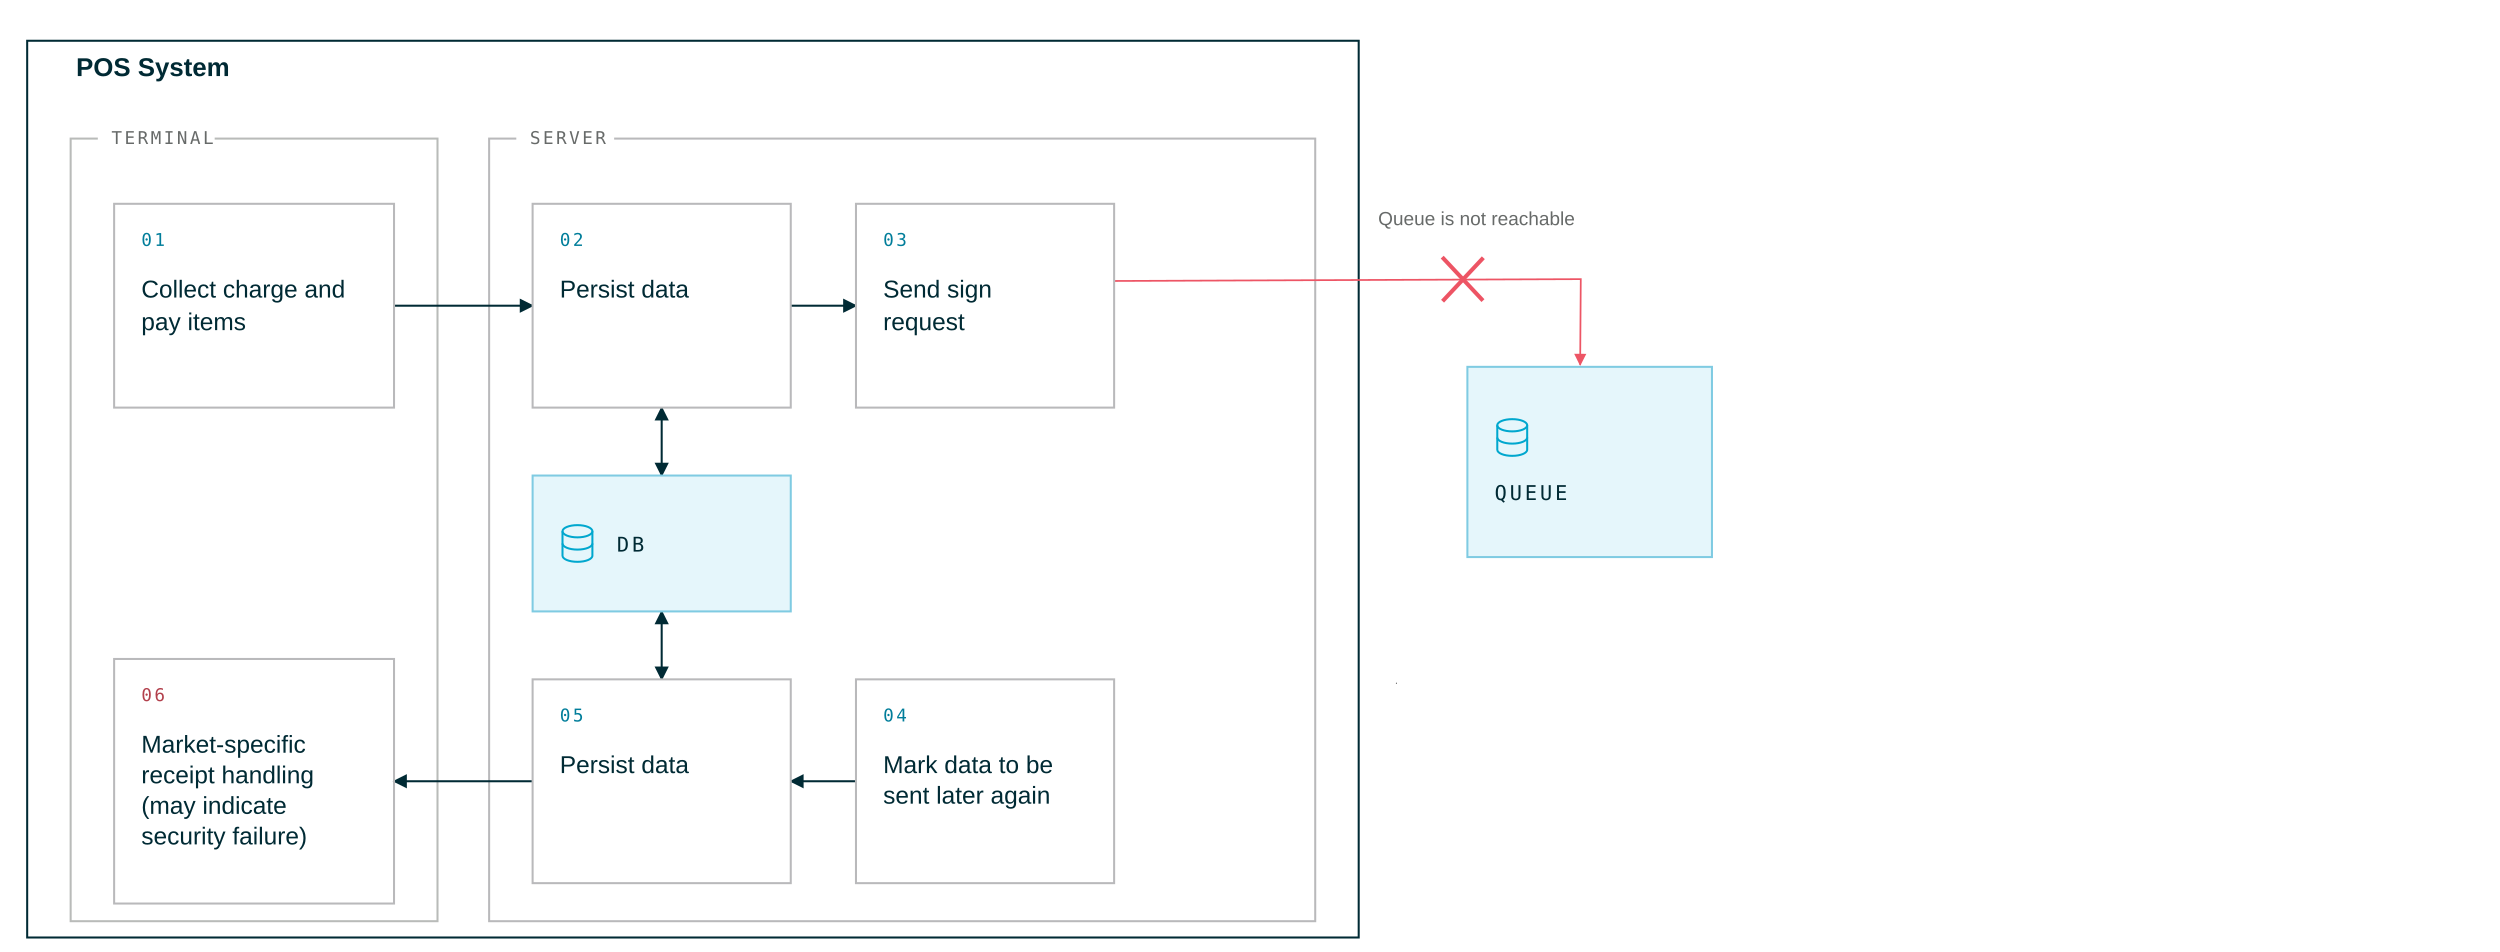
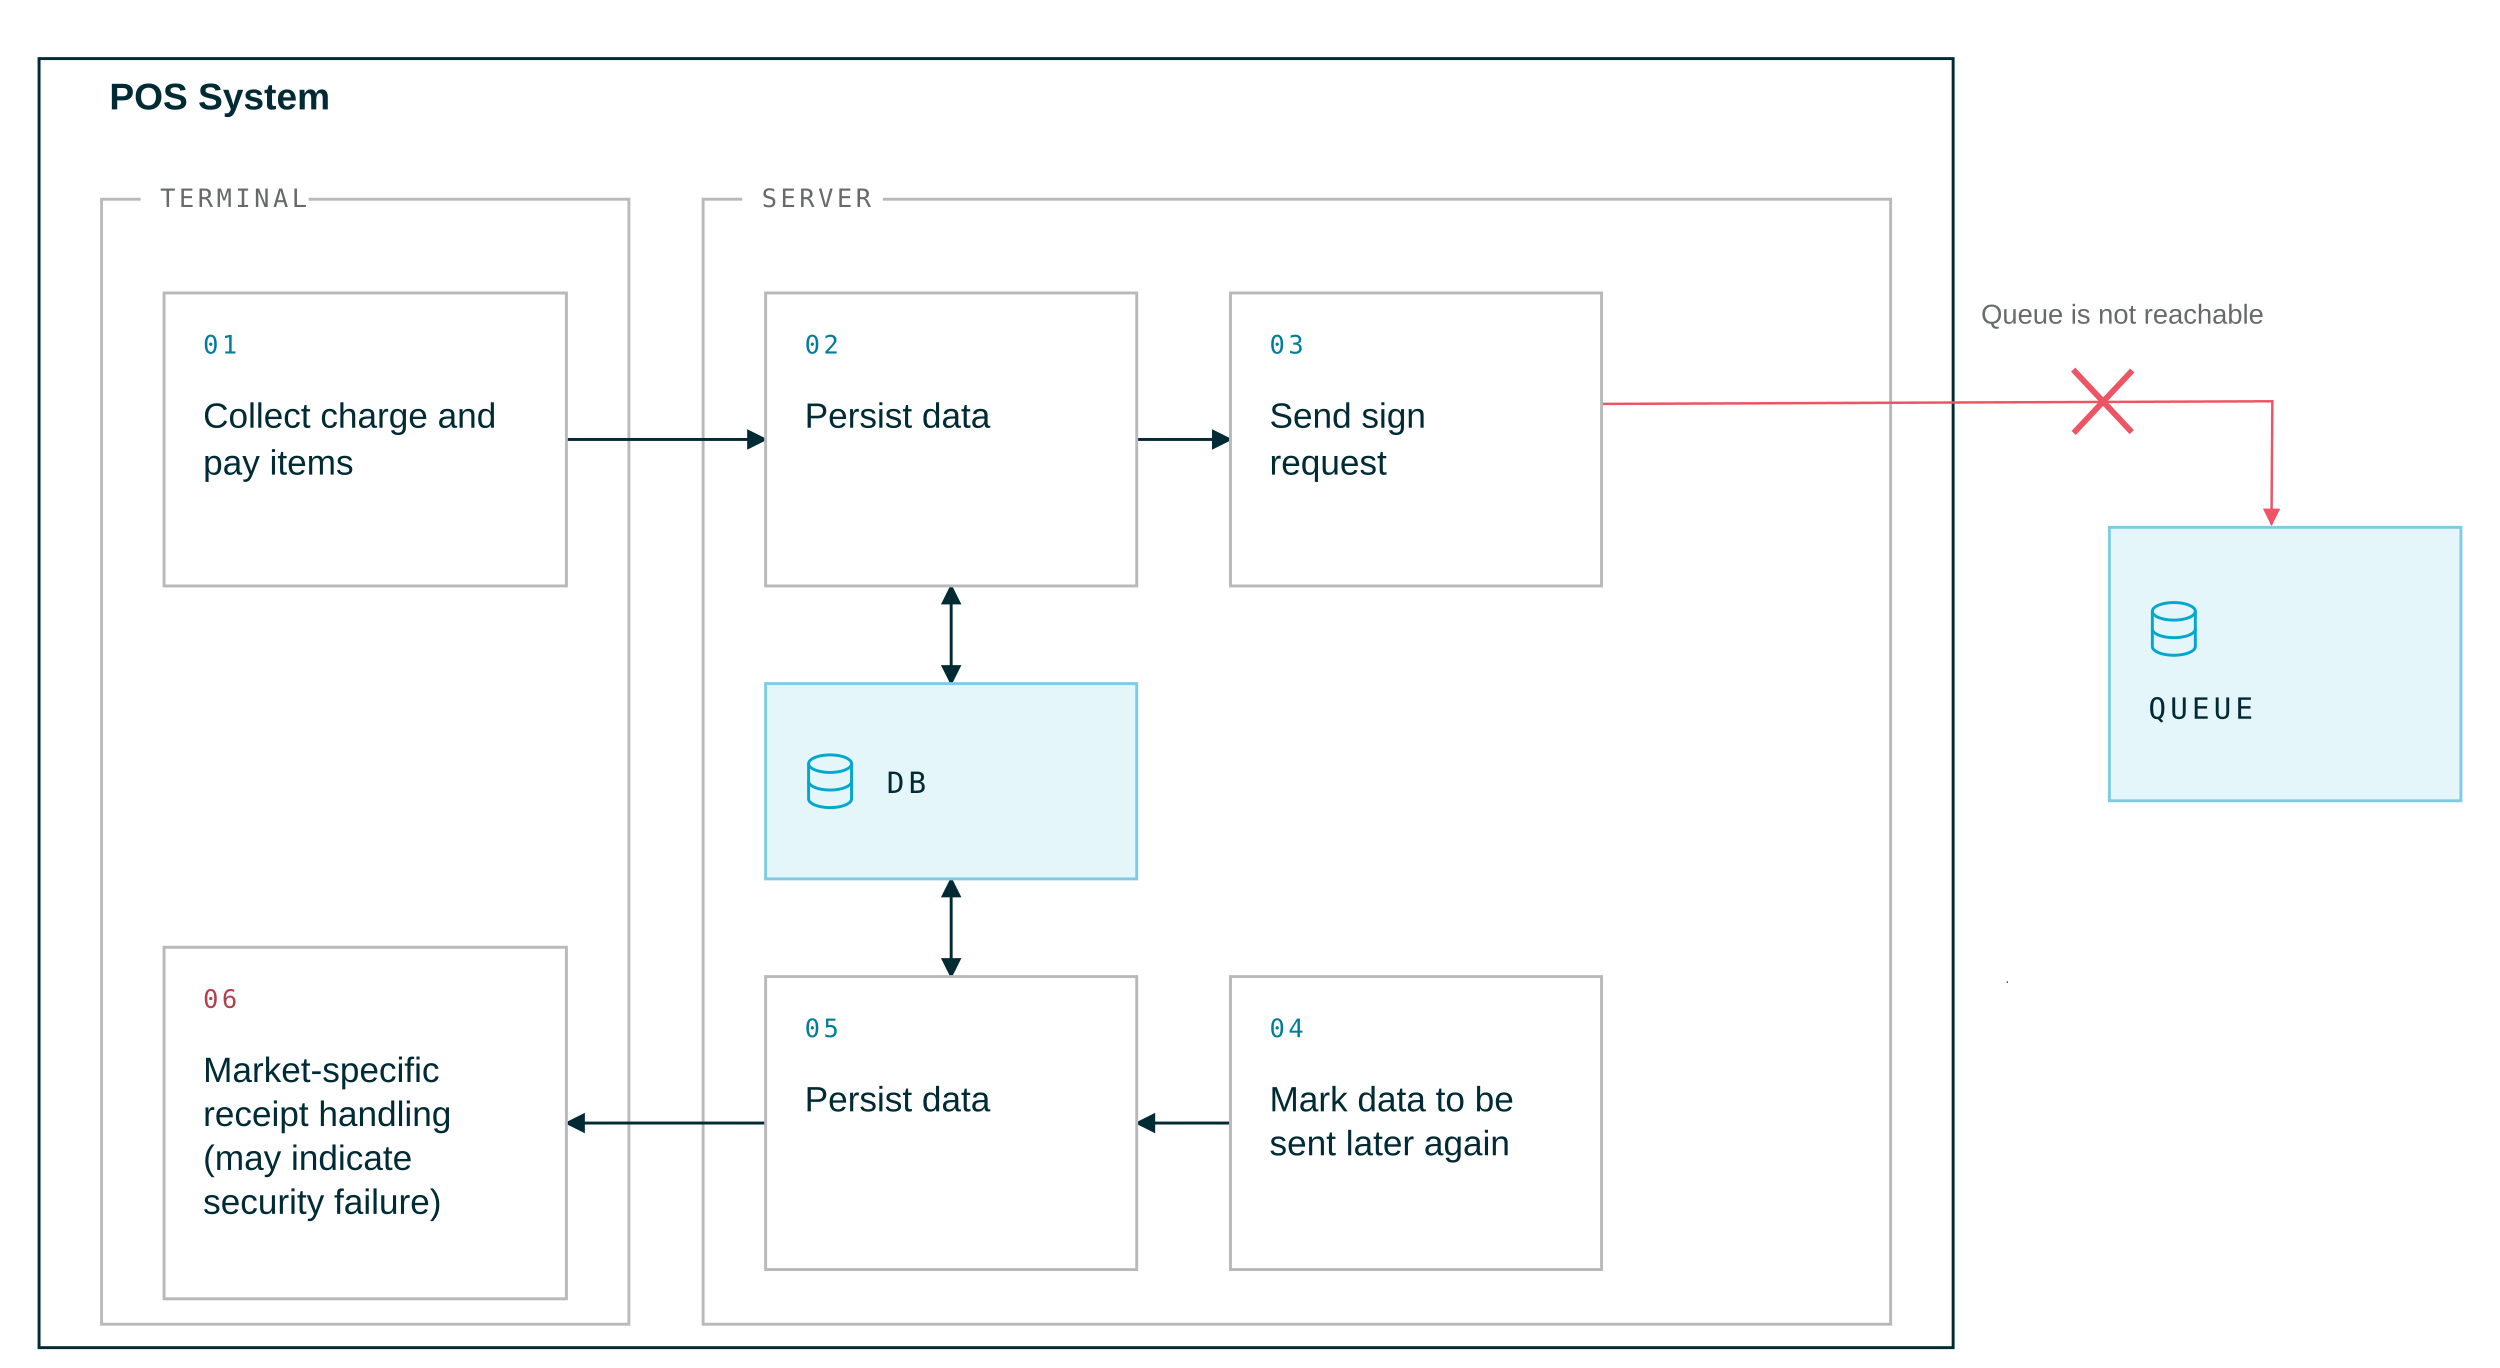
- <svg xmlns="http://www.w3.org/2000/svg" xmlns:xlink="http://www.w3.org/1999/xlink" width="1840" height="700" viewBox="-20 -10 1840 700" font-family="IBM Plex Sans, Helvetica Neue, Arial, sans-serif" version="1.1" id="svg47">
+ <svg xmlns="http://www.w3.org/2000/svg" xmlns:xlink="http://www.w3.org/1999/xlink" width="1280" height="700" viewBox="-20 -10 1280 700" font-family="IBM Plex Sans, Helvetica Neue, Arial, sans-serif" version="1.1" id="svg47">
  <defs id="defs2">
    <linearGradient id="linearGradient28">
      <stop style="stop-color:#000000;stop-opacity:1;" offset="0" id="stop28" />
      <stop style="stop-color:#ffffff;stop-opacity:0;" offset="1" id="stop29" />
    </linearGradient>
    <marker id="ah" viewBox="0 0 10 10" refX="9" refY="5" markerWidth="7" markerHeight="7" orient="auto-start-reverse">
      <path d="M0,0 L10,5 L0,10 z" fill="#002A34" id="path1" />
    </marker>
    <marker id="ahr" viewBox="0 0 10 10" refX="9" refY="5" markerWidth="7" markerHeight="7" orient="auto-start-reverse">
      <path d="M0,0 L10,5 L0,10 z" fill="#ED5565" id="path2" />
    </marker>
    <linearGradient xlink:href="#linearGradient28" id="linearGradient30" gradientUnits="userSpaceOnUse" x1="-20" y1="340" x2="1820" y2="340" gradientTransform="matrix(1.039136,0,0,1.09039,-23.13428,-25.7472)" />
    <marker id="ahr-4" viewBox="0 0 10 10" refX="9" refY="5" markerWidth="7" markerHeight="7" orient="auto-start-reverse">
      <path d="M 0,0 10,5 0,10 Z" fill="#ed5565" id="path2-3" />
    </marker>
  </defs>
  <rect x="-43.917" y="-36.651" width="1912.009" height="763.273" fill="#ffffff" id="rect2" style="stroke:url(#linearGradient30);stroke-width:1.064" />
  <path d="m 1041.455,179.258 30,32" stroke-width="3" id="path20" style="fill:#ff0000;stroke:#ed5464;stroke-opacity:1" />
  <path d="m 1071.725,179.701 -30,32" stroke-width="3" id="path21" style="fill:#ff0000;stroke:#ed5464;stroke-opacity:1" />
  <rect x="0" y="20" width="980" height="660" fill="#ffffff" stroke="#002a34" stroke-width="1.5" id="rect3" />
  <rect x="32" y="92" width="270" height="576" fill="#FFFFFF" stroke="#B9B9BB" stroke-width="1.5" id="rect4" style="stroke:#b9bbb9;stroke-opacity:1" />
  <rect x="340" y="92" width="608" height="576" fill="#FFFFFF" stroke="#B9B9BB" stroke-width="1.5" id="rect5" />
  <rect x="24" y="28" width="132" height="24" fill="#FFFFFF" id="rect6" />
  <text x="36" y="46" font-size="19" font-weight="600" fill="#002A34" id="text6">POS System</text>
  <rect x="52" y="82" width="86" height="18" fill="#FFFFFF" id="rect7" />
  <text x="62" y="96" font-family="IBM Plex Mono, monospace" font-size="13" letter-spacing="1.8" fill="#676A69" id="text7">TERMINAL</text>
  <rect x="360" y="82" width="72" height="18" fill="#FFFFFF" id="rect8" />
  <text x="370" y="96" font-family="IBM Plex Mono, monospace" font-size="13" letter-spacing="1.8" fill="#676A69" id="text8">SERVER</text>
  <g fill="none" stroke="#002A34" stroke-width="1.5" id="g16">
    <path d="M270,215 H372" marker-end="url(#ah)" id="path8" />
    <path d="M562,215 H610" marker-end="url(#ah)" id="path9" />
    <path d="M610,565 H562" marker-end="url(#ah)" id="path13" />
    <path d="M372,565 H270" marker-end="url(#ah)" id="path14" />
    <path d="M467,340 V290" marker-end="url(#ah)" marker-start="url(#ah)" id="path15" />
    <path d="M467,440 V490" marker-end="url(#ah)" marker-start="url(#ah)" id="path16" />
    <circle id="path4" style="fill:#000000;stroke:#ffffff" cx="1007.742" cy="492.829" r="1.112" />
  </g>
  <g fill="none" stroke="#ED5565" stroke-width="1.5" id="g21">
    <path d="m 799.542,151.075 -0.244,45.727 344.152,-1.364 -0.452,63.027" marker-end="url(#ahr-4)" id="path17-5" style="stroke-width:1.28;marker-end:url(#ahr-4)" />
  </g>
  <rect x="64" y="140" width="206" height="150" fill="#FFFFFF" stroke="#B9B9BB" stroke-width="1.5" id="rect21" />
  <text x="84" y="171" font-family="IBM Plex Mono, monospace" font-size="13" letter-spacing="1.8" fill="#007D9A" id="text21">01</text>
  <text x="84" y="209" font-size="18" fill="#002A34" id="text22">
    <tspan x="84" dy="0" id="tspan21">Collect charge and</tspan>
    <tspan x="84" dy="24" id="tspan22">pay items</tspan>
  </text>
  <rect x="372" y="140" width="190" height="150" fill="#FFFFFF" stroke="#B9B9BB" stroke-width="1.5" id="rect22" />
  <text x="392" y="171" font-family="IBM Plex Mono, monospace" font-size="13" letter-spacing="1.8" fill="#007D9A" id="text23">02</text>
  <text x="392" y="209" font-size="18" fill="#002A34" id="text24">Persist data</text>
  <rect x="610" y="140" width="190" height="150" fill="#FFFFFF" stroke="#B9B9BB" stroke-width="1.5" id="rect24" />
  <text x="630" y="171" font-family="IBM Plex Mono, monospace" font-size="13" letter-spacing="1.8" fill="#007D9A" id="text25">03</text>
  <text x="630" y="209" font-size="18" fill="#002A34" id="text26">
    <tspan x="630" dy="0" id="tspan25">Send sign</tspan>
    <tspan x="630" dy="24" id="tspan26">request</tspan>
  </text>
  <rect x="372" y="340" width="190" height="100" fill="#E5F6FB" stroke="#7FCBE2" stroke-width="1.5" id="rect26" />
  <g transform="translate(392,375)" fill="none" stroke="#00A7CE" stroke-width="1.5" id="g27">
    <ellipse cx="13" cy="6" rx="11" ry="4.5" id="ellipse26" />
    <path d="M2,6 V24 C2,26.5 6.9,28.5 13,28.5 C19.1,28.5 24,26.5 24,24 V6" id="path26" />
    <path d="M2,15 C2,17.5 6.9,19.5 13,19.5 C19.1,19.5 24,17.5 24,15" id="path27" />
  </g>
  <text x="434" y="396" font-family="IBM Plex Mono, monospace" font-size="15" letter-spacing="2.1" fill="#002A34" id="text27">DB</text>
  <rect x="372" y="490" width="190" height="150" fill="#FFFFFF" stroke="#B9B9BB" stroke-width="1.5" id="rect27" />
  <text x="392" y="521" font-family="IBM Plex Mono, monospace" font-size="13" letter-spacing="1.8" fill="#007D9A" id="text28">05</text>
  <text x="392" y="559" font-size="18" fill="#002A34" id="text29">Persist data</text>
  <rect x="610" y="490" width="190" height="150" fill="#FFFFFF" stroke="#B9B9BB" stroke-width="1.5" id="rect29" />
  <text x="630" y="521" font-family="IBM Plex Mono, monospace" font-size="13" letter-spacing="1.8" fill="#007D9A" id="text30">04</text>
  <text x="630" y="559" font-size="18px" fill="#002a34" id="text31">
    <tspan id="tspan30" x="630" y="559">Mark data to be</tspan>
    <tspan id="tspan31" x="630" y="581.5">sent later again</tspan>
  </text>
  <rect x="64" y="475" width="206" height="180" fill="#FFFFFF" stroke="#ED5565" stroke-width="1.5" id="rect31" style="fill:none;stroke:#b9b9bb;stroke-opacity:1" />
  <text x="84" y="506" font-family="IBM Plex Mono, monospace" font-size="13" letter-spacing="1.8" fill="#B2404C" id="text32">06</text>
  <text x="84" y="544" font-size="18px" fill="#002a34" id="text35">
    <tspan id="tspan32" x="84" y="544">Market-specific</tspan>
    <tspan id="tspan33" x="84" y="566.5">receipt handling</tspan>
    <tspan x="84" y="589" id="tspan35">(may indicate</tspan>
    <tspan x="84" y="611.5" id="tspan36">security failure)</tspan>
  </text>
  <rect x="1060" y="260" width="180" height="140" fill="#E5F6FB" stroke="#7FCBE2" stroke-width="1.5" id="rect35" />
  <g transform="translate(1080,297)" fill="none" stroke="#00A7CE" stroke-width="1.5" id="g36">
    <ellipse cx="13" cy="6" rx="11" ry="4.5" id="ellipse35" />
    <path d="M2,6 V24 C2,26.5 6.9,28.5 13,28.5 C19.1,28.5 24,26.5 24,24 V6" id="path35" />
    <path d="M2,15 C2,17.5 6.9,19.5 13,19.5 C19.1,19.5 24,17.5 24,15" id="path36" />
  </g>
  <text x="1080" y="358" font-family="IBM Plex Mono, monospace" font-size="15" letter-spacing="2.1" fill="#002A34" id="text36">QUEUE</text>
  <text x="994.32" y="155.707" font-size="14px" fill="#676a69" id="text42">Queue is not reachable</text>
</svg>
